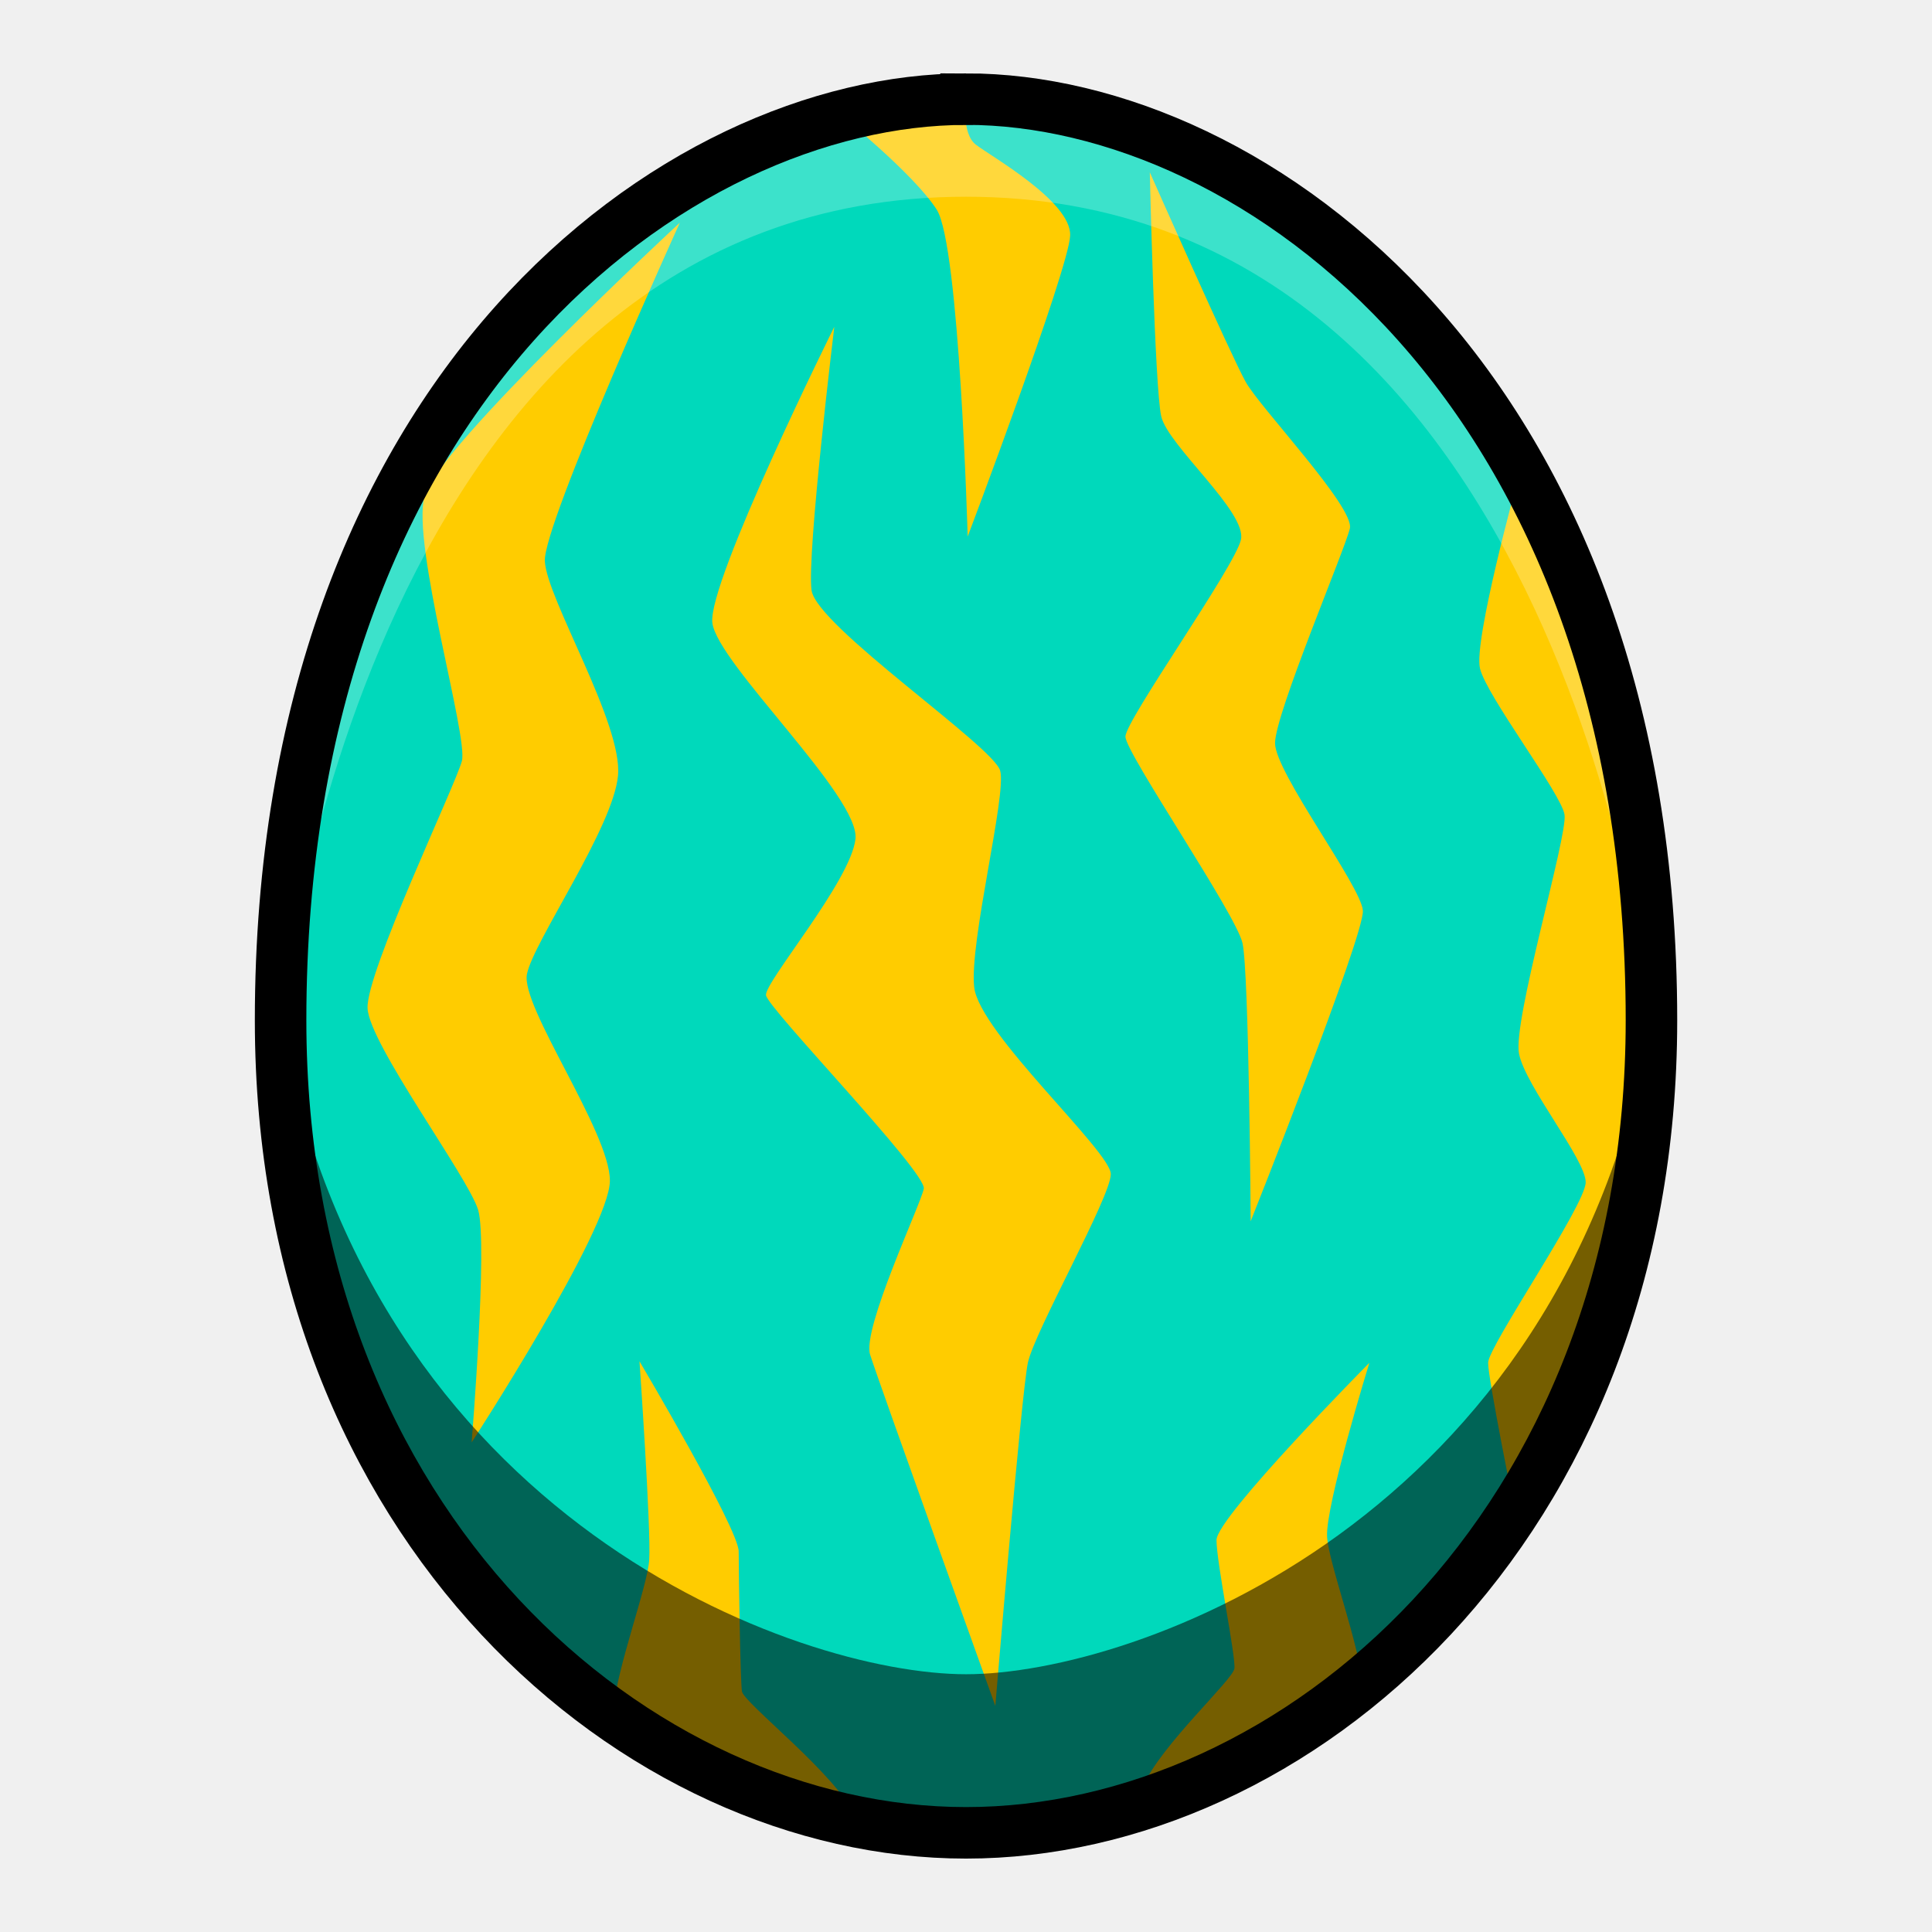
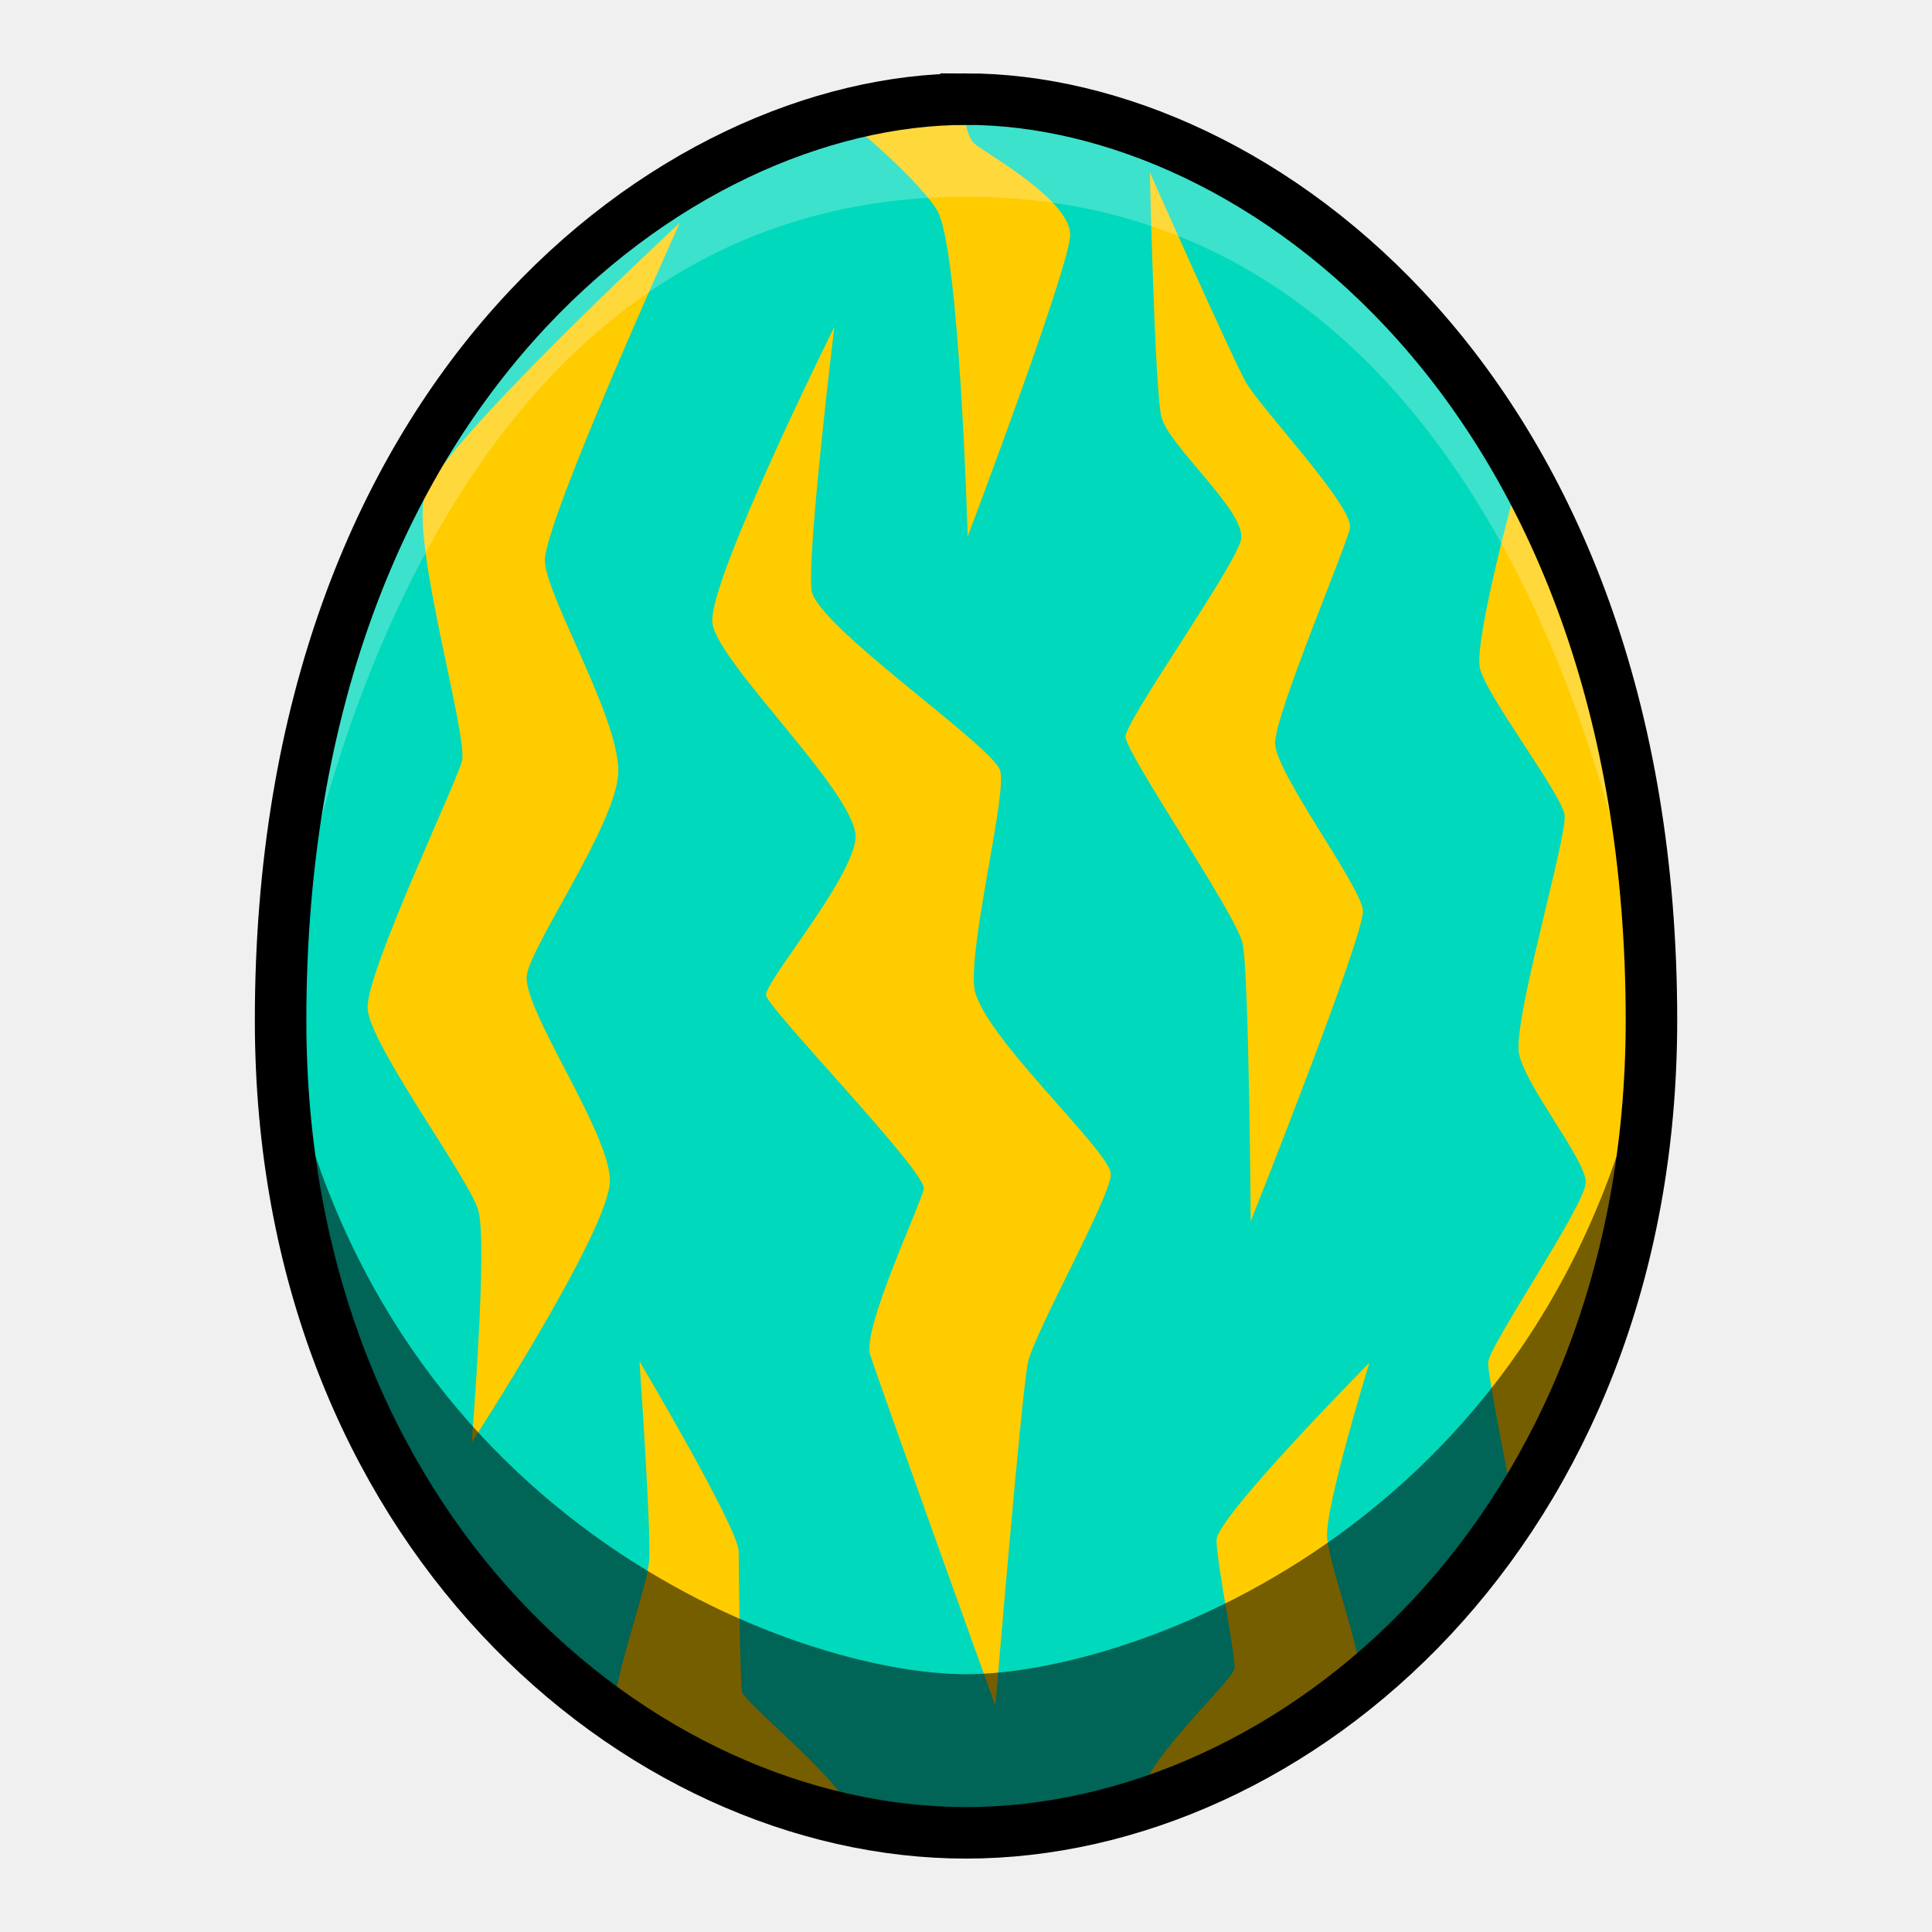
<svg xmlns="http://www.w3.org/2000/svg" viewBox="0 0 39.687 39.687">
-   <path style="fill:#00d9bb;fill-opacity:1;stroke:none;stroke-width:1.058;stroke-linecap:butt;stroke-linejoin:miter;stroke-miterlimit:4;stroke-dasharray:none;stroke-opacity:1" d="M19.844 259.35c-5.953 0-14.08 5.976-14.08 18.922 0 10.441 7.34 16.691 14.08 16.691s14.08-6.25 14.08-16.691c0-12.946-8.127-18.923-14.08-18.923z" transform="translate(0 -257.313)" />
-   <path style="fill:#fc0;stroke:none;stroke-width:1px;stroke-linecap:butt;stroke-linejoin:miter;stroke-opacity:1;fill-opacity:1" d="m75 7.697-9.846 1.135s5.809 4.671 7.576 7.45c1.768 2.777 2.4 25.378 2.4 25.378s7.83-20.708 7.956-23.36c.126-2.65-6.188-6.186-7.324-7.07C74.625 10.347 75 7.697 75 7.697zm14.271 5.68s.38 16.667.885 18.94c.505 2.272 6.693 7.45 6.188 9.597-.505 2.147-8.965 14.015-8.965 15.277 0 1.263 8.585 13.765 9.09 16.038.505 2.272.633 21.591.633 21.591s8.839-22.223 8.712-24.117c-.126-1.894-6.82-10.733-6.82-13.006 0-2.273 5.43-15.026 5.809-16.668.379-1.641-6.944-9.343-8.08-11.363-1.137-2.02-7.452-16.289-7.452-16.289zm-36.49 3.914S33.967 34.716 32.957 38.504c-1.01 3.788 3.41 18.688 2.904 20.582-.505 1.894-7.45 16.415-7.324 19.193.126 2.778 7.828 13.133 8.586 15.659.758 2.525-.506 18.054-.506 18.054s10.735-16.54 10.735-20.328c0-3.788-6.945-13.512-6.44-16.037.505-2.525 6.692-11.364 7.07-15.404.38-4.041-5.555-13.764-5.681-16.668-.126-2.905 10.48-26.264 10.48-26.264zm11.994 8.082s-9.847 19.824-9.468 22.98c.378 3.157 11.49 13.51 11.111 16.793-.379 3.283-7.072 11.113-6.945 12.124.126 1.01 12.5 13.762 12.248 15.025-.253 1.263-4.798 10.859-4.166 12.879.631 2.02 9.722 27.275 9.722 27.275s2.02-24.243 2.526-26.642c.505-2.4 6.44-12.881 6.44-14.649 0-1.768-10.23-10.986-10.608-14.521-.379-3.536 2.526-14.9 2.021-16.793-.505-1.894-14.27-11.238-14.648-14.016-.379-2.778 1.767-20.455 1.767-20.455zm53.034 11.994s-3.41 12.375-2.905 14.522c.505 2.146 6.314 9.723 6.567 11.365.252 1.641-4.04 16.035-3.535 18.56.505 2.526 5.177 8.207 5.177 9.975 0 1.768-7.576 12.755-7.576 14.018 0 1.262 2.02 11.236 2.02 11.236s10.836-14.794 10.658-37.828c-.178-23.034-10.406-41.848-10.406-41.848zm-68.16 68.319s.904 13.006.757 15.404c-.126 2.07-2.525 8.414-2.777 11.617 5.808 6.44 18.687 8.207 18.687 8.207-1.389-3.157-8.586-8.714-8.712-9.598-.127-.883-.252-9.09-.252-10.857 0-1.768-7.704-14.773-7.704-14.773zm56.67.12s-11.87 11.995-11.87 13.762c0 1.768 1.515 9.093 1.389 9.977-.126.884-5.681 5.935-7.07 9.092 0 0 11.238-1.264 17.046-7.703-.252-3.203-2.653-9.547-2.779-11.618-.146-2.398 3.283-13.51 3.283-13.51z" transform="scale(.26458)" />
-   <path style="opacity:.238;fill:#fff;fill-opacity:1;stroke:none;stroke-width:.265px;stroke-linecap:butt;stroke-linejoin:miter;stroke-opacity:1" d="M19.844 259.35c-8.886 0-14.08 9.48-14.08 18.922 0 0 1.718-16.918 14.08-16.918s14.08 16.918 14.08 16.918c0-9.442-5.195-18.923-14.08-18.923z" transform="translate(0 -257.313)" />
-   <path style="opacity:.541;fill:#000;stroke:none;stroke-width:.265px;stroke-linecap:butt;stroke-linejoin:miter;stroke-opacity:1" d="M5.764 278.272c.25 12.682 10.938 16.691 14.08 16.691 3.141 0 13.83-4.009 14.08-16.691-1.822 10.27-10.607 13.433-14.08 13.433-3.474 0-12.258-3.164-14.08-13.433z" transform="translate(0 -257.313)" />
-   <path style="fill:none;stroke:#000;stroke-width:1.058;stroke-linecap:butt;stroke-linejoin:miter;stroke-miterlimit:4;stroke-dasharray:none;stroke-opacity:1" d="M19.844 259.35c-5.953 0-14.08 5.976-14.08 18.922 0 10.441 7.34 16.691 14.08 16.691s14.08-6.25 14.08-16.691c0-12.946-8.127-18.923-14.08-18.923z" transform="translate(0 -257.313)" />
+   <path d="M19.844 2.037c-5.953 0-14.08 5.976-14.08 18.922 0 10.441 7.34 16.691 14.08 16.691s14.08-6.25 14.08-16.691c0-12.946-8.127-18.923-14.08-18.923z" fill="#00d9bb" />
+   <path d="m19.843 2.036-2.605.3s1.537 1.237 2.005 1.972c.468.735.635 6.714.635 6.714s2.072-5.479 2.105-6.18c.033-.701-1.637-1.637-1.938-1.87-.3-.234-.202-.936-.202-.936zM23.62 3.54s.1 4.41.234 5.011c.134.602 1.771 1.972 1.638 2.54-.134.568-2.372 3.708-2.372 4.042 0 .334 2.271 3.642 2.405 4.243.133.601.167 5.712.167 5.712s2.339-5.88 2.305-6.38c-.033-.502-1.804-2.84-1.804-3.442 0-.6 1.437-3.975 1.537-4.41.1-.434-1.837-2.472-2.138-3.006-.3-.534-1.972-4.31-1.972-4.31zm-9.654 1.036s-4.978 4.61-5.245 5.612c-.267 1.003.902 4.945.768 5.446-.134.501-1.971 4.343-1.938 5.078.034.735 2.071 3.475 2.272 4.143.2.668-.134 4.777-.134 4.777s2.84-4.376 2.84-5.379c0-1.002-1.837-3.575-1.704-4.243.134-.668 1.771-3.006 1.871-4.075.1-1.07-1.47-3.642-1.503-4.41-.033-.769 2.773-6.95 2.773-6.95zm3.173 2.138s-2.605 5.245-2.505 6.08c.1.836 3.04 3.575 2.94 4.443-.1.869-1.871 2.94-1.838 3.208.034.267 3.308 3.641 3.24 3.975-.066.335-1.269 2.873-1.101 3.408.167.534 2.572 7.216 2.572 7.216s.534-6.414.668-7.049c.134-.635 1.704-3.408 1.704-3.875 0-.468-2.706-2.907-2.806-3.842-.1-.936.668-3.943.534-4.443-.133-.502-3.775-2.974-3.875-3.709-.1-.735.467-5.412.467-5.412zM31.17 9.887s-.902 3.274-.769 3.842c.134.568 1.67 2.572 1.738 3.007.066.434-1.07 4.242-.935 4.91.133.669 1.37 2.172 1.37 2.64 0 .467-2.005 3.374-2.005 3.708 0 .334.534 2.973.534 2.973s2.867-3.914 2.82-10.008c-.047-6.095-2.753-11.072-2.753-11.072zM13.136 27.962s.24 3.442.2 4.076c-.033.548-.668 2.226-.734 3.074 1.536 1.704 4.944 2.171 4.944 2.171-.368-.835-2.272-2.306-2.305-2.54-.034-.233-.067-2.404-.067-2.872 0-.468-2.038-3.909-2.038-3.909zm14.994.032s-3.14 3.174-3.14 3.641c0 .468.4 2.406.367 2.64-.034.234-1.503 1.57-1.87 2.406 0 0 2.973-.335 4.51-2.038-.067-.848-.703-2.526-.736-3.074-.039-.635.869-3.575.869-3.575z" fill="#fc0" />
+   <path d="M19.844 2.037c-8.886 0-14.08 9.48-14.08 18.922 0 0 1.718-16.918 14.08-16.918s14.08 16.918 14.08 16.918c0-9.442-5.195-18.923-14.08-18.923z" opacity=".238" fill="#fff" />
+   <path d="M5.764 20.959c.25 12.682 10.938 16.691 14.08 16.691 3.141 0 13.83-4.009 14.08-16.691-1.822 10.27-10.607 13.433-14.08 13.433-3.474 0-12.258-3.164-14.08-13.433z" opacity=".541" />
+   <path d="M19.844 2.037c-5.953 0-14.08 5.976-14.08 18.922 0 10.441 7.34 16.691 14.08 16.691s14.08-6.25 14.08-16.691c0-12.946-8.127-18.923-14.08-18.923z" fill="none" stroke="#000" stroke-width="1.058" />
</svg>
